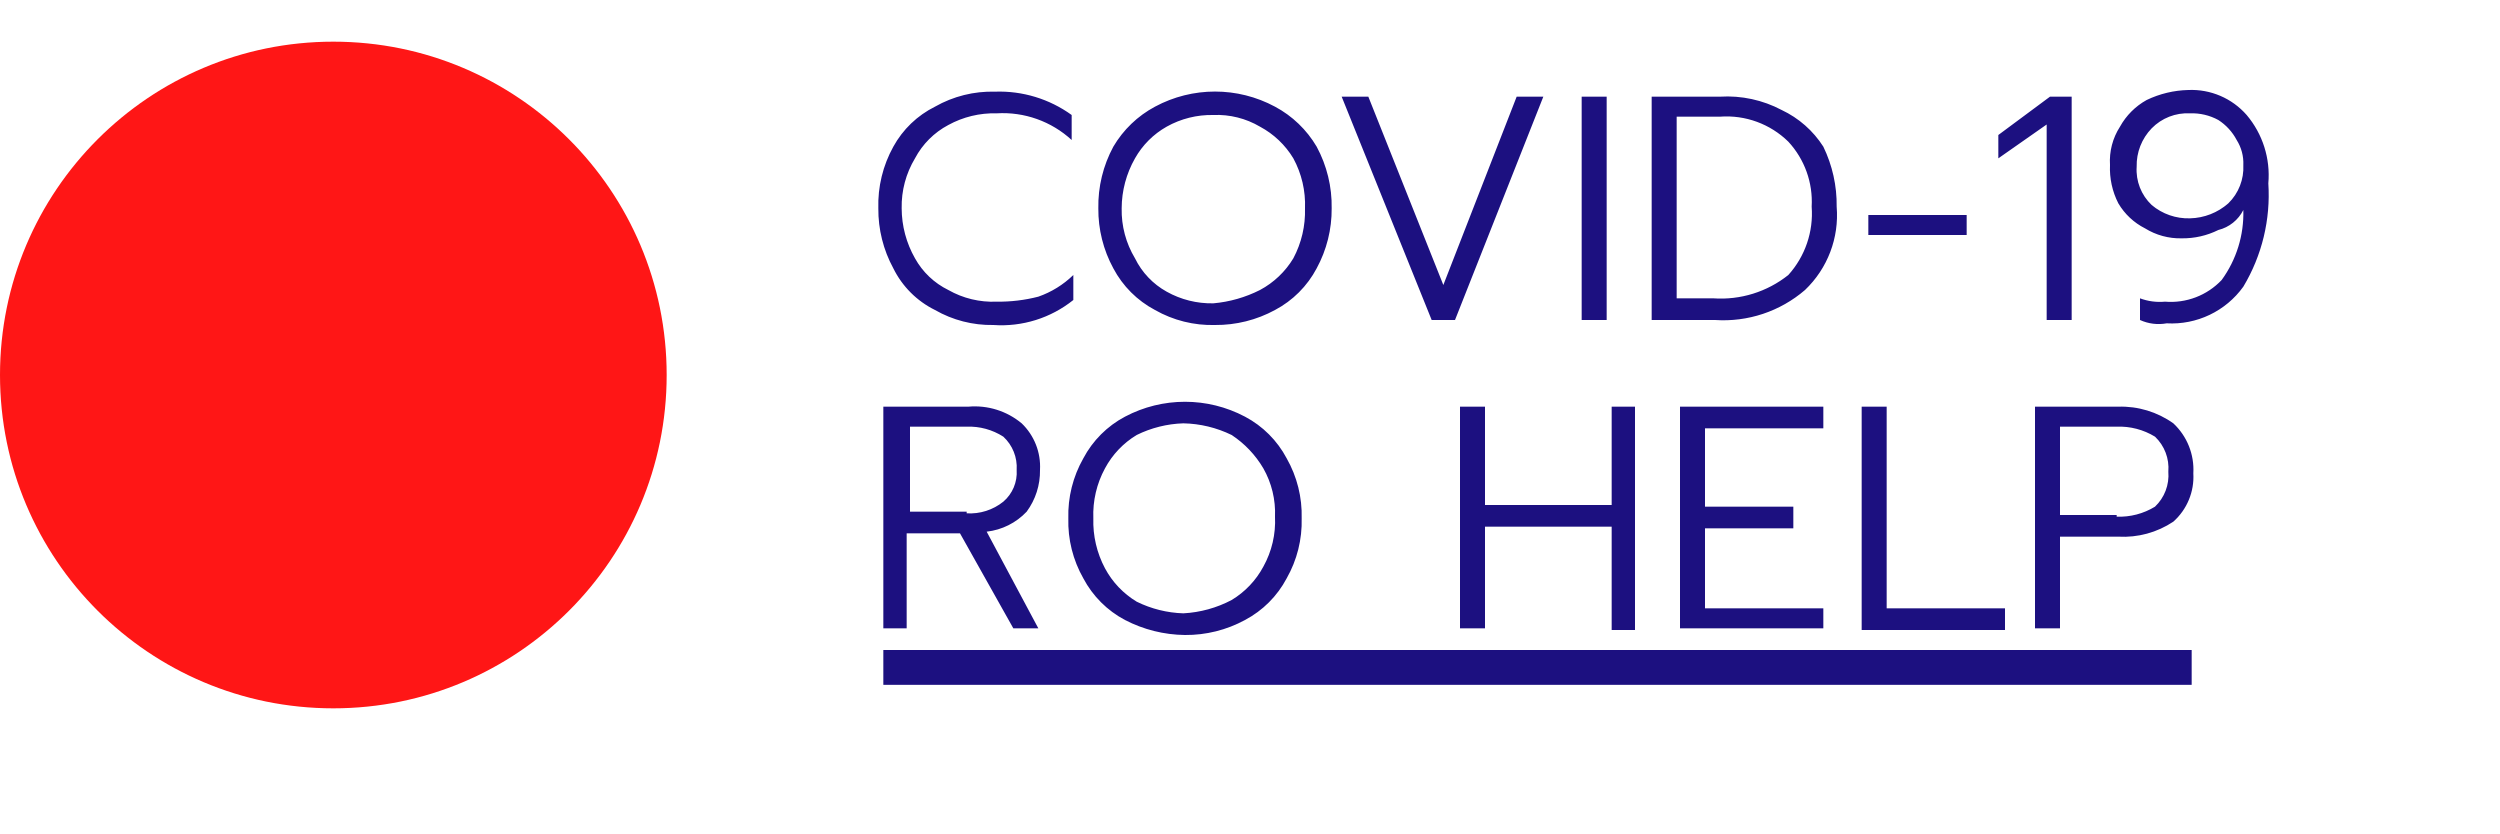
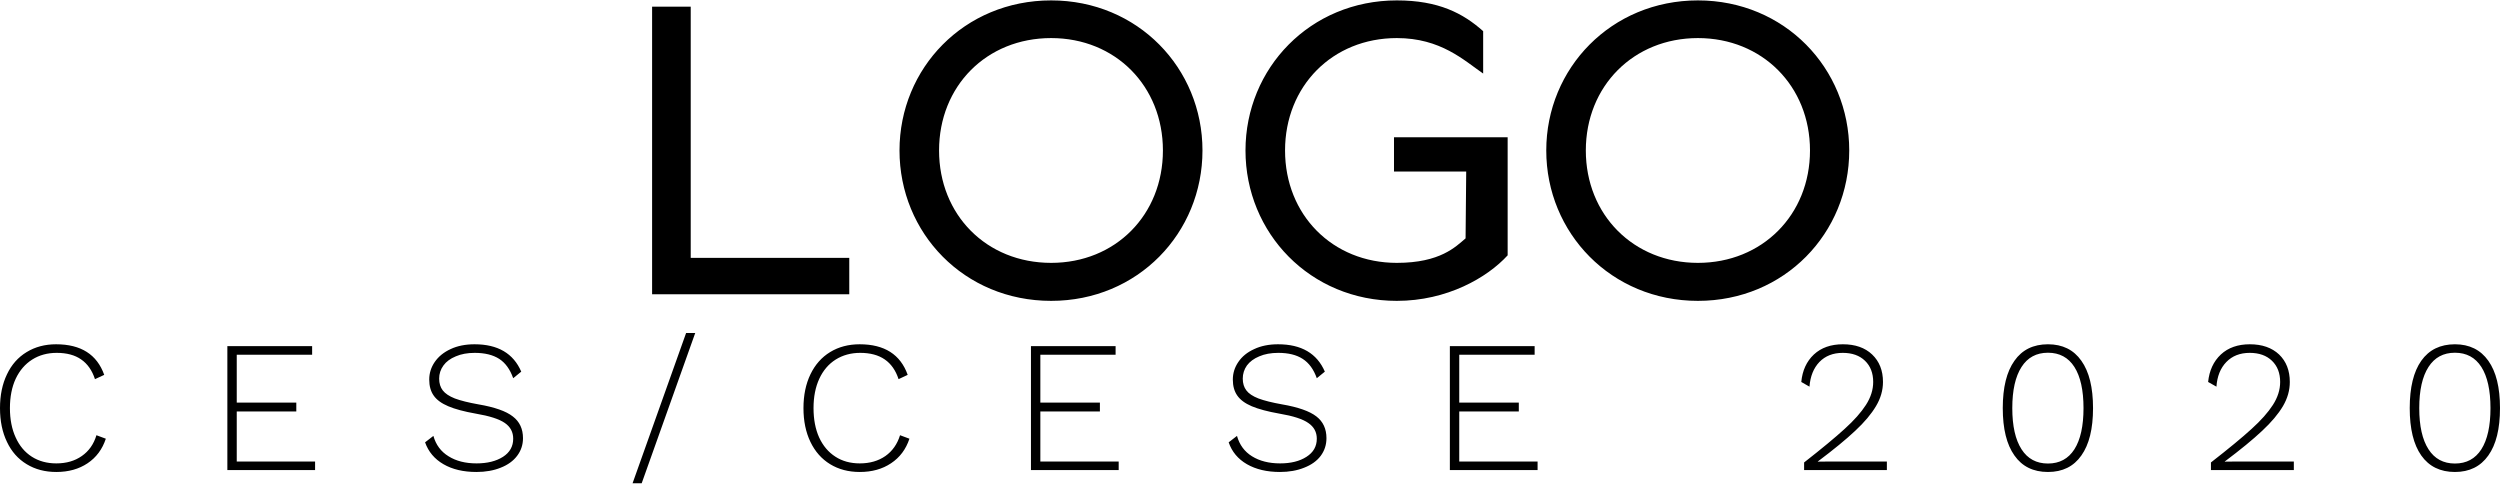
- <svg xmlns="http://www.w3.org/2000/svg" width="150" height="50" viewBox="-0 0 150 45">
-   <g fill="#1c1080">
-     <path d="M56.1 16.1a5.5 5.5 0 0 1-2.5-2.5 7.4 7.4 0 0 1-.9-3.6 7.2 7.2 0 0 1 .9-3.7 5.8 5.8 0 0 1 2.5-2.4 6.9 6.9 0 0 1 3.6-.9 7.4 7.4 0 0 1 4.6 1.4v1.5a6.1 6.1 0 0 0-4.5-1.6 5.7 5.7 0 0 0-2.9.7 4.8 4.8 0 0 0-2 2 5.6 5.6 0 0 0-.8 3 6.1 6.1 0 0 0 .8 3 4.6 4.6 0 0 0 2 1.9 5.4 5.4 0 0 0 2.9.7 9.5 9.5 0 0 0 2.5-.3 5.7 5.7 0 0 0 2.1-1.3v1.5a6.9 6.9 0 0 1-4.8 1.5 6.8 6.8 0 0 1-3.5-.9zm13.2 0a6 6 0 0 1-2.5-2.5 7.4 7.4 0 0 1-.9-3.6 7.5 7.5 0 0 1 .9-3.7 6.4 6.4 0 0 1 2.5-2.4 7.6 7.6 0 0 1 7.2 0A6.4 6.4 0 0 1 79 6.3a7.5 7.5 0 0 1 .9 3.7 7.4 7.4 0 0 1-.9 3.6 6 6 0 0 1-2.5 2.5 7.4 7.4 0 0 1-3.6.9 6.9 6.9 0 0 1-3.6-.9zm6.3-1.2a5.2 5.2 0 0 0 2-1.9 6 6 0 0 0 .7-3 5.8 5.8 0 0 0-.7-3 5.2 5.2 0 0 0-2-1.9 5.1 5.1 0 0 0-2.8-.7 5.5 5.5 0 0 0-2.8.7A5 5 0 0 0 68.1 7a6.1 6.1 0 0 0-.8 3 5.6 5.6 0 0 0 .8 3 4.6 4.6 0 0 0 1.9 2 5.5 5.5 0 0 0 2.8.7 7.7 7.7 0 0 0 2.8-.8zm4.9-11.6h1.6l4.5 11.3L91 3.3h1.6l-5.3 13.4h-1.4zm14.4 0h1.5v13.4h-1.5zm4.2 0h4.1a7 7 0 0 1 3.7.8 6 6 0 0 1 2.5 2.2 8 8 0 0 1 .8 3.6 6.2 6.2 0 0 1-1.9 5 7.5 7.5 0 0 1-5.4 1.8h-3.8zm3.7 12.1a6.5 6.5 0 0 0 4.5-1.4 5.5 5.5 0 0 0 1.4-4.1 5.3 5.3 0 0 0-1.4-3.9 5.3 5.3 0 0 0-4.1-1.5h-2.6v10.9zm9.3-5h5.9v1.2h-5.9zm10.8-5.5l-3 2.1V5.6l3.1-2.3h1.3v13.4h-1.5V4.9zm5.5 11.8v-1.3a3.4 3.4 0 0 0 1.5.2 4.2 4.2 0 0 0 3.4-1.3 6.8 6.8 0 0 0 1.3-4.2 2.3 2.3 0 0 1-1.5 1.2 4.8 4.8 0 0 1-2.2.5 4 4 0 0 1-2.2-.6 3.9 3.9 0 0 1-1.6-1.5 4.6 4.6 0 0 1-.5-2.3 3.8 3.8 0 0 1 .6-2.3 4.1 4.1 0 0 1 1.6-1.6 6.1 6.1 0 0 1 2.5-.6 4.4 4.4 0 0 1 3.5 1.5 5.6 5.6 0 0 1 1.3 4.1 10.7 10.7 0 0 1-1.5 6.2 5.3 5.3 0 0 1-4.6 2.2 2.7 2.7 0 0 1-1.6-.2zm5.3-7a3 3 0 0 0 .9-2.3 2.6 2.6 0 0 0-.4-1.5 3.2 3.2 0 0 0-1.1-1.2 3.3 3.3 0 0 0-1.7-.4 3 3 0 0 0-2.3.9 3.2 3.2 0 0 0-.9 2.3 2.9 2.9 0 0 0 .9 2.3 3.4 3.4 0 0 0 2.3.8 3.6 3.6 0 0 0 2.3-.9zM53 21.9h5.1a4.4 4.4 0 0 1 3.2 1 3.6 3.6 0 0 1 1.1 2.8 4.1 4.1 0 0 1-.8 2.5 3.9 3.9 0 0 1-2.4 1.2l3.1 5.8h-1.5l-3.2-5.7h-3.2v5.7H53V21.9zm5 6.4a3.2 3.2 0 0 0 2.2-.7 2.3 2.3 0 0 0 .8-1.9 2.5 2.5 0 0 0-.8-2 3.8 3.8 0 0 0-2.2-.6h-3.4v5.1H58zm9.5 6.4a6 6 0 0 1-2.5-2.5 6.9 6.9 0 0 1-.9-3.6A6.9 6.9 0 0 1 65 25a6 6 0 0 1 2.5-2.5 7.7 7.7 0 0 1 7.2 0 6 6 0 0 1 2.5 2.5 6.9 6.9 0 0 1 .9 3.6 6.9 6.9 0 0 1-.9 3.6 6 6 0 0 1-2.5 2.5 7.4 7.4 0 0 1-3.6.9 8 8 0 0 1-3.6-.9zm6.4-1.2a5.2 5.2 0 0 0 1.9-2 5.6 5.6 0 0 0 .7-3 5.4 5.4 0 0 0-.7-2.9 6.1 6.1 0 0 0-1.9-2 6.9 6.9 0 0 0-2.9-.7 6.8 6.8 0 0 0-2.8.7 5.2 5.2 0 0 0-1.9 2 5.8 5.8 0 0 0-.7 3 6 6 0 0 0 .7 3 5.2 5.2 0 0 0 1.9 2 6.8 6.8 0 0 0 2.8.7 7 7 0 0 0 2.9-.8zm13.7-11.6h1.5v5.9h7.6v-5.9h1.4v13.4h-1.4v-6.2h-7.6v6.1h-1.5zm13.2 0h8.6v1.3h-7.1v4.7h5.3v1.3h-5.3V34h7.1v1.2h-8.6zm10.9 0h1.5V34h7.1v1.3h-8.6zm10.4 0h5a5.4 5.4 0 0 1 3.3 1 3.8 3.8 0 0 1 1.2 3 3.6 3.6 0 0 1-1.2 2.9 5.4 5.4 0 0 1-3.3.9h-3.5v5.5h-1.5zm4.9 6.6a4.1 4.1 0 0 0 2.3-.6 2.6 2.6 0 0 0 .8-2.1 2.6 2.6 0 0 0-.8-2.1 4.1 4.1 0 0 0-2.3-.6h-3.4v5.3h3.4z" />
-     <path d="M53 36.5H131.5V38.59H53z" />
+ <svg xmlns="http://www.w3.org/2000/svg" data-v-423bf9ae="" viewBox="0 0 998.464 193" class="fontAboveSlogan">
+   <g data-v-423bf9ae="" id="2ac5b224-d3e5-4b3b-b5c5-6f2f43f3938b" fill="black" transform="matrix(12.53919,0,0,12.53919,241.6316,-52.00301)">
+     <path d="M2.73 12.36L2.73 4.36L1.50 4.36L1.50 13.52L7.78 13.52L7.78 12.36ZM14.21 4.16C11.44 4.16 9.38 6.32 9.38 8.94C9.38 11.57 11.44 13.73 14.21 13.73C16.97 13.73 19.03 11.57 19.03 8.94C19.03 6.32 16.97 4.16 14.21 4.16ZM14.21 5.36C16.26 5.36 17.77 6.89 17.77 8.94C17.77 10.99 16.26 12.52 14.21 12.52C12.15 12.52 10.64 10.99 10.64 8.94C10.64 6.89 12.15 5.36 14.21 5.36ZM28.75 8.52L25.13 8.52L25.13 9.61L27.43 9.61L27.41 11.74C27.10 12.00 26.61 12.52 25.22 12.52C23.17 12.52 21.66 10.99 21.66 8.94C21.66 6.89 23.17 5.36 25.22 5.36C26.62 5.36 27.36 6.07 27.97 6.49L27.97 5.14C27.33 4.57 26.55 4.16 25.22 4.16C22.46 4.16 20.40 6.32 20.40 8.94C20.40 11.57 22.46 13.73 25.22 13.73C26.82 13.73 28.10 12.99 28.75 12.28ZM34.81 4.16C32.05 4.16 29.98 6.32 29.98 8.94C29.98 11.57 32.05 13.73 34.81 13.73C37.57 13.73 39.63 11.57 39.63 8.94C39.63 6.32 37.57 4.16 34.81 4.16ZM34.81 5.36C36.86 5.36 38.38 6.89 38.38 8.94C38.38 10.99 36.86 12.52 34.81 12.52C32.76 12.52 31.24 10.99 31.24 8.94C31.24 6.89 32.76 5.36 34.81 5.36Z" />
  </g>
-   <circle cx="20" cy="20" r="20" fill="#ff1616" />
+   <g data-v-423bf9ae="" id="36a378c0-162d-4b0d-9857-38e9a4dc18aa" fill="black" transform="matrix(5.357143,0,0,5.357143,-4.660744,118)">
+     <path d="M8.76 10.68L8.76 10.68Q8.37 11.86 7.40 12.51L7.40 12.51L7.40 12.51Q6.43 13.16 5.07 13.16L5.07 13.16L5.07 13.16Q3.81 13.16 2.86 12.58L2.86 12.58L2.86 12.58Q1.90 12.00 1.39 10.92L1.39 10.92L1.39 10.92Q0.87 9.84 0.87 8.40L0.87 8.40L0.87 8.40Q0.87 6.96 1.39 5.88L1.39 5.88L1.39 5.88Q1.90 4.80 2.86 4.22L2.86 4.22L2.86 4.22Q3.81 3.64 5.05 3.64L5.05 3.64L5.05 3.64Q7.83 3.64 8.64 5.92L8.64 5.92L7.95 6.24L7.95 6.24Q7.63 5.26 6.92 4.77L6.92 4.77L6.92 4.77Q6.22 4.28 5.10 4.28L5.10 4.28L5.10 4.28Q4.06 4.28 3.27 4.78L3.27 4.78L3.27 4.78Q2.48 5.28 2.04 6.21L2.04 6.21L2.04 6.21Q1.61 7.14 1.61 8.40L1.61 8.40L1.61 8.40Q1.61 9.66 2.04 10.59L2.04 10.59L2.04 10.59Q2.46 11.52 3.24 12.02L3.24 12.02L3.24 12.02Q4.02 12.52 5.07 12.52L5.07 12.52L5.07 12.52Q6.19 12.52 6.97 11.97L6.97 11.97L6.97 11.97Q7.76 11.42 8.06 10.42L8.06 10.42L8.76 10.68ZM18.52 12.38L24.36 12.38L24.36 13.02L17.82 13.02L17.82 3.78L24.14 3.78L24.14 4.42L18.52 4.42L18.52 7.99L22.96 7.99L22.96 8.65L18.52 8.65L18.52 12.38ZM36.25 3.64L36.25 3.64Q38.85 3.64 39.73 5.68L39.73 5.68L39.13 6.17L39.13 6.17Q38.78 5.18 38.09 4.73L38.09 4.73L38.09 4.73Q37.39 4.28 36.26 4.28L36.26 4.28L36.26 4.28Q35.45 4.28 34.85 4.54L34.85 4.54L34.85 4.54Q34.24 4.79 33.93 5.22L33.93 5.22L33.93 5.22Q33.61 5.66 33.61 6.20L33.61 6.20L33.61 6.20Q33.61 6.73 33.88 7.08L33.88 7.08L33.88 7.08Q34.15 7.43 34.78 7.68L34.78 7.68L34.78 7.68Q35.42 7.92 36.54 8.12L36.54 8.12L36.54 8.12Q38.35 8.43 39.10 9.02L39.10 9.02L39.10 9.02Q39.86 9.60 39.86 10.64L39.86 10.64L39.86 10.64Q39.86 11.38 39.42 11.96L39.42 11.96L39.42 11.96Q38.99 12.53 38.20 12.84L38.20 12.84L38.20 12.84Q37.41 13.16 36.39 13.16L36.39 13.16L36.39 13.16Q34.93 13.16 33.93 12.58L33.93 12.58L33.93 12.58Q32.93 12.00 32.56 10.95L32.56 10.95L33.18 10.47L33.18 10.47Q33.46 11.47 34.31 11.99L34.31 11.99L34.31 11.99Q35.15 12.52 36.40 12.52L36.40 12.52L36.40 12.52Q37.60 12.52 38.37 12.03L38.37 12.03L38.37 12.03Q39.13 11.54 39.13 10.68L39.13 10.68L39.13 10.68Q39.13 9.94 38.51 9.51L38.51 9.51L38.51 9.51Q37.88 9.07 36.34 8.81L36.34 8.81L36.34 8.81Q35.04 8.58 34.29 8.26L34.29 8.26L34.29 8.26Q33.53 7.94 33.20 7.46L33.20 7.46L33.20 7.46Q32.87 6.99 32.87 6.27L32.87 6.27L32.87 6.27Q32.87 5.56 33.28 4.96L33.28 4.96L33.28 4.96Q33.70 4.35 34.46 4.00L34.46 4.00L34.46 4.00Q35.22 3.64 36.25 3.64L36.25 3.64ZM52.70 2.80L48.71 14L48.03 14L52.02 2.80L52.70 2.80ZM68.67 10.68L68.67 10.68Q68.28 11.86 67.30 12.51L67.30 12.51L67.30 12.51Q66.33 13.16 64.97 13.16L64.97 13.16L64.97 13.16Q63.71 13.16 62.76 12.58L62.76 12.58L62.76 12.58Q61.81 12.00 61.29 10.92L61.29 10.92L61.29 10.92Q60.77 9.84 60.77 8.40L60.77 8.40L60.77 8.40Q60.77 6.96 61.29 5.88L61.29 5.88L61.29 5.88Q61.81 4.80 62.76 4.22L62.76 4.22L62.76 4.22Q63.71 3.64 64.96 3.64L64.96 3.64L64.96 3.64Q67.73 3.64 68.54 5.92L68.54 5.92L67.86 6.24L67.86 6.24Q67.54 5.26 66.83 4.77L66.83 4.77L66.83 4.77Q66.12 4.28 65.00 4.28L65.00 4.28L65.00 4.28Q63.97 4.28 63.17 4.78L63.17 4.78L63.17 4.78Q62.38 5.28 61.95 6.21L61.95 6.21L61.95 6.21Q61.52 7.14 61.52 8.40L61.52 8.40L61.52 8.40Q61.52 9.66 61.94 10.59L61.94 10.59L61.94 10.59Q62.37 11.52 63.15 12.02L63.15 12.02L63.15 12.02Q63.92 12.52 64.97 12.52L64.97 12.52L64.97 12.52Q66.09 12.52 66.88 11.97L66.88 11.97L66.88 11.97Q67.66 11.42 67.97 10.42L67.97 10.42L68.67 10.68ZM78.43 12.38L84.27 12.38L84.27 13.02L77.73 13.02L77.73 3.78L84.04 3.78L84.04 4.42L78.43 4.42L78.43 7.99L82.87 7.99L82.87 8.65L78.43 8.65L78.43 12.38ZM96.15 3.64L96.15 3.64Q98.76 3.64 99.64 5.68L99.64 5.68L99.04 6.17L99.04 6.17Q98.69 5.18 97.99 4.73L97.99 4.73L97.99 4.73Q97.30 4.28 96.17 4.28L96.17 4.28L96.17 4.28Q95.35 4.28 94.75 4.54L94.75 4.54L94.75 4.54Q94.15 4.79 93.83 5.22L93.83 5.22L93.83 5.22Q93.52 5.66 93.52 6.20L93.52 6.20L93.52 6.20Q93.52 6.73 93.79 7.08L93.79 7.08L93.79 7.08Q94.05 7.43 94.69 7.68L94.69 7.68L94.69 7.68Q95.33 7.92 96.45 8.12L96.45 8.12L96.45 8.12Q98.25 8.43 99.01 9.02L99.01 9.02L99.01 9.02Q99.76 9.60 99.76 10.64L99.76 10.64L99.76 10.64Q99.76 11.38 99.33 11.96L99.33 11.96L99.33 11.96Q98.90 12.53 98.10 12.84L98.10 12.84L98.10 12.84Q97.31 13.16 96.29 13.16L96.29 13.16L96.29 13.16Q94.84 13.16 93.83 12.58L93.83 12.58L93.83 12.58Q92.83 12.00 92.47 10.95L92.47 10.95L93.09 10.47L93.09 10.47Q93.37 11.47 94.21 11.99L94.21 11.99L94.21 11.99Q95.06 12.52 96.31 12.52L96.31 12.52L96.31 12.52Q97.51 12.52 98.27 12.03L98.27 12.03L98.27 12.03Q99.04 11.54 99.04 10.68L99.04 10.68L99.04 10.68Q99.04 9.94 98.41 9.51L98.41 9.51L98.41 9.51Q97.79 9.07 96.25 8.81L96.25 8.81L96.25 8.81Q94.95 8.58 94.19 8.26L94.19 8.26L94.19 8.26Q93.44 7.94 93.11 7.46L93.11 7.46L93.11 7.46Q92.78 6.99 92.78 6.27L92.78 6.27L92.78 6.27Q92.78 5.56 93.19 4.96L93.19 4.96L93.19 4.96Q93.60 4.35 94.37 4.00L94.37 4.00L94.37 4.00Q95.13 3.64 96.15 3.64L96.15 3.64ZM109.66 12.38L115.50 12.38L115.50 13.02L108.96 13.02L108.96 3.78L115.28 3.78L115.28 4.42L109.66 4.42L109.66 7.99L114.10 7.99L114.10 8.65L109.66 8.65L109.66 12.38ZM135.37 13.02L135.37 12.45L135.37 12.45Q137.34 10.91 138.39 9.95L138.39 9.95L138.39 9.95Q139.44 9.00 139.98 8.16L139.98 8.16L139.98 8.16Q140.52 7.32 140.52 6.45L140.52 6.45L140.52 6.45Q140.52 5.46 139.91 4.87L139.91 4.87L139.91 4.87Q139.30 4.28 138.25 4.28L138.25 4.28L138.25 4.28Q137.17 4.28 136.51 4.96L136.51 4.96L136.51 4.96Q135.86 5.64 135.77 6.80L135.77 6.80L135.16 6.45L135.16 6.45Q135.28 5.17 136.10 4.40L136.10 4.40L136.10 4.40Q136.92 3.64 138.26 3.64L138.26 3.64L138.26 3.64Q139.64 3.64 140.44 4.40L140.44 4.40L140.44 4.40Q141.25 5.17 141.25 6.45L141.25 6.45L141.25 6.45Q141.25 7.38 140.73 8.25L140.73 8.25L140.73 8.25Q140.21 9.13 139.18 10.09L139.18 10.09L139.18 10.09Q138.15 11.06 136.39 12.38L136.39 12.38L136.39 12.39L137.31 12.38L141.54 12.38L141.54 13.02L135.37 13.02ZM153.55 13.16L153.55 13.16Q151.91 13.16 151.05 11.93L151.05 11.93L151.05 11.93Q150.18 10.71 150.18 8.40L150.18 8.40L150.18 8.40Q150.18 6.09 151.05 4.87L151.05 4.87L151.05 4.87Q151.91 3.64 153.55 3.64L153.55 3.64L153.55 3.64Q155.18 3.64 156.04 4.87L156.04 4.87L156.04 4.87Q156.91 6.09 156.91 8.40L156.91 8.40L156.91 8.40Q156.91 10.71 156.04 11.93L156.04 11.93L156.04 11.93Q155.18 13.16 153.55 13.16L153.55 13.16ZM153.55 12.53L153.55 12.53Q154.84 12.53 155.52 11.47L155.52 11.47L155.52 11.47Q156.20 10.40 156.20 8.40L156.20 8.40L156.20 8.40Q156.20 6.40 155.52 5.33L155.52 5.33L155.52 5.33Q154.84 4.27 153.55 4.27L153.55 4.27L153.55 4.27Q152.26 4.27 151.58 5.33L151.58 5.33L151.58 5.33Q150.89 6.40 150.89 8.40L150.89 8.40L150.89 8.40Q150.89 10.40 151.58 11.47L151.58 11.47L151.58 11.47Q152.26 12.53 153.55 12.53L153.55 12.53ZM165.70 13.02L165.70 12.45L165.70 12.45Q167.68 10.91 168.73 9.95L168.73 9.95L168.73 9.95Q169.78 9.00 170.32 8.16L170.32 8.16L170.32 8.16Q170.86 7.32 170.86 6.45L170.86 6.45L170.86 6.45Q170.86 5.46 170.25 4.87L170.25 4.87L170.25 4.87Q169.64 4.28 168.59 4.28L168.59 4.28L168.59 4.28Q167.51 4.28 166.85 4.96L166.85 4.96L166.85 4.96Q166.19 5.64 166.11 6.80L166.11 6.80L165.49 6.45L165.49 6.45Q165.62 5.17 166.44 4.40L166.44 4.40L166.44 4.40Q167.26 3.64 168.60 3.64L168.60 3.64L168.60 3.64Q169.97 3.64 170.78 4.40L170.78 4.40L170.78 4.40Q171.58 5.17 171.58 6.45L171.58 6.45L171.58 6.45Q171.58 7.38 171.07 8.25L171.07 8.25L171.07 8.25Q170.55 9.13 169.52 10.09L169.52 10.09L169.52 10.09Q168.49 11.06 166.73 12.38L166.73 12.38L166.73 12.39L167.65 12.38L171.88 12.38L171.88 13.02L165.70 13.02ZM183.89 13.16L183.89 13.16Q182.25 13.16 181.38 11.93L181.38 11.93L181.38 11.93Q180.52 10.71 180.52 8.40L180.52 8.40L180.52 8.40Q180.52 6.09 181.38 4.87L181.38 4.87L181.38 4.87Q182.25 3.64 183.89 3.64L183.89 3.64L183.89 3.64Q185.51 3.64 186.38 4.87L186.38 4.87L186.38 4.87Q187.25 6.09 187.25 8.40L187.25 8.40L187.25 8.40Q187.25 10.71 186.38 11.93L186.38 11.93L186.38 11.93Q185.51 13.16 183.89 13.16L183.89 13.16ZM183.89 12.53L183.89 12.53Q185.18 12.53 185.86 11.47L185.86 11.47L185.86 11.47Q186.54 10.40 186.54 8.40L186.54 8.40L186.54 8.40Q186.54 6.40 185.86 5.33L185.86 5.33L185.86 5.33Q185.18 4.27 183.89 4.27L183.89 4.27L183.89 4.27Q182.60 4.27 181.92 5.33L181.92 5.33L181.92 5.33Q181.23 6.40 181.23 8.40L181.23 8.40L181.23 8.40Q181.23 10.40 181.92 11.47L181.92 11.47L181.92 11.47Q182.60 12.53 183.89 12.53L183.89 12.53Z" />
+   </g>
</svg>
